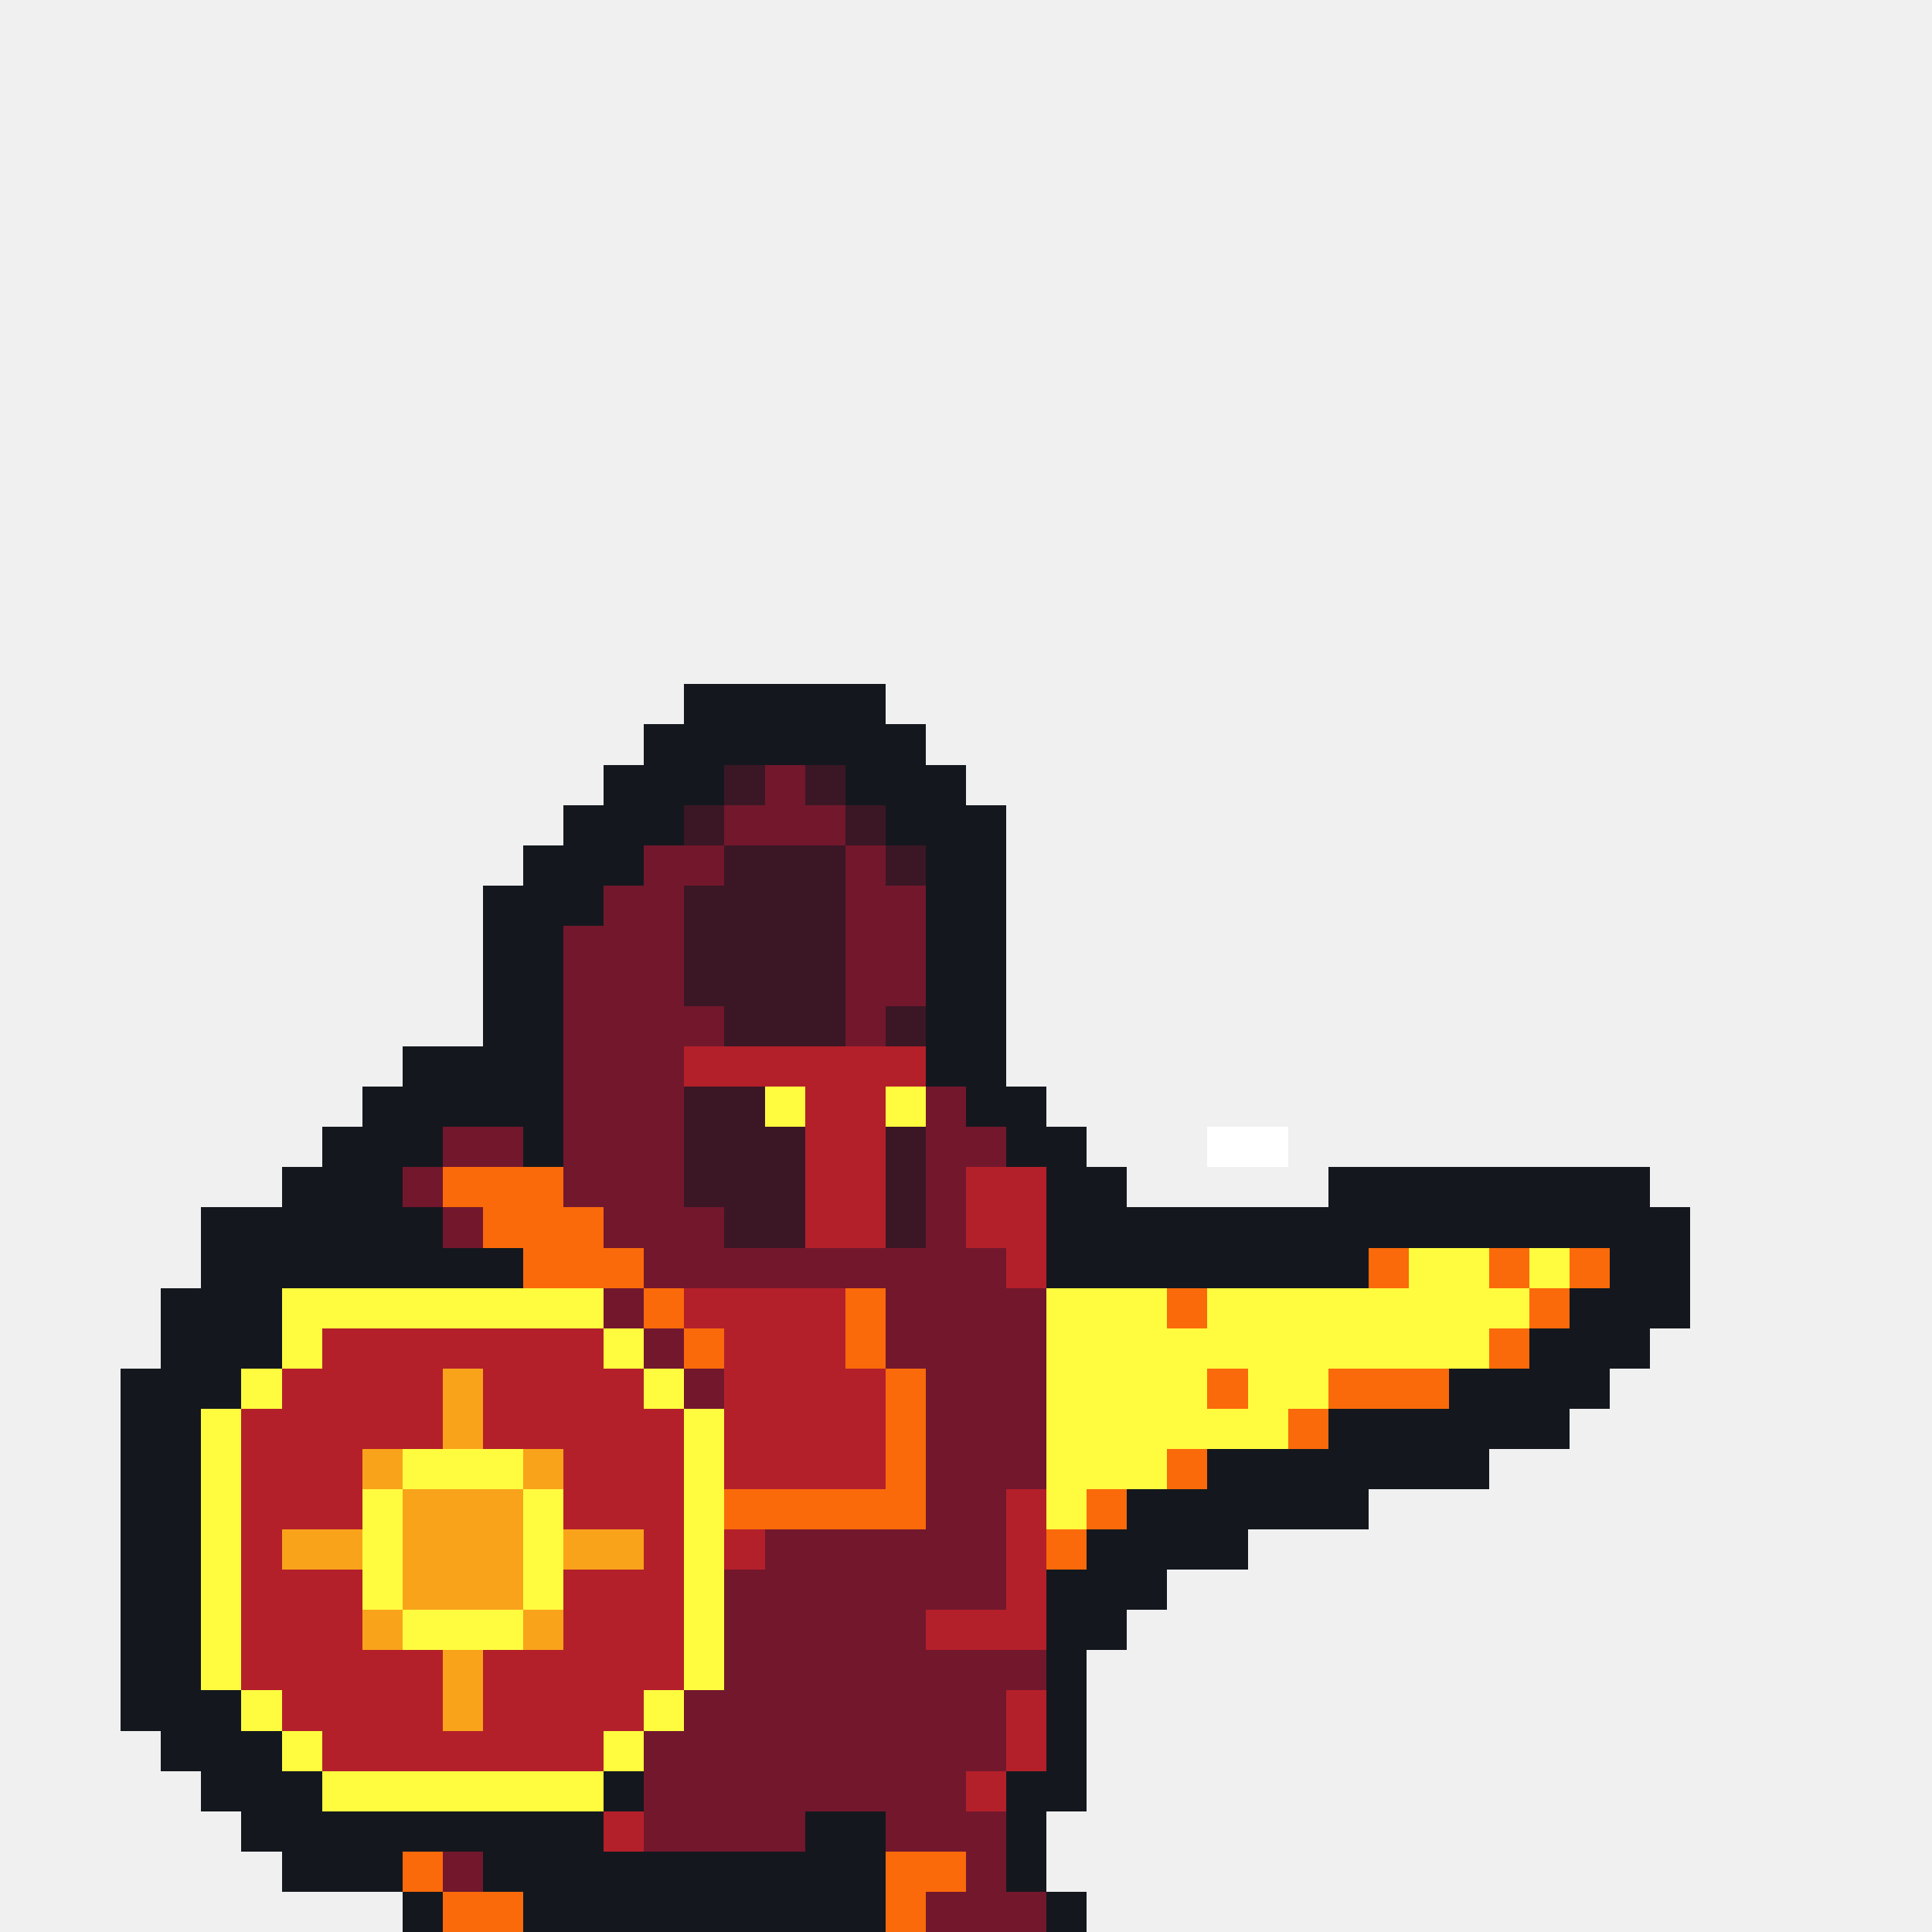
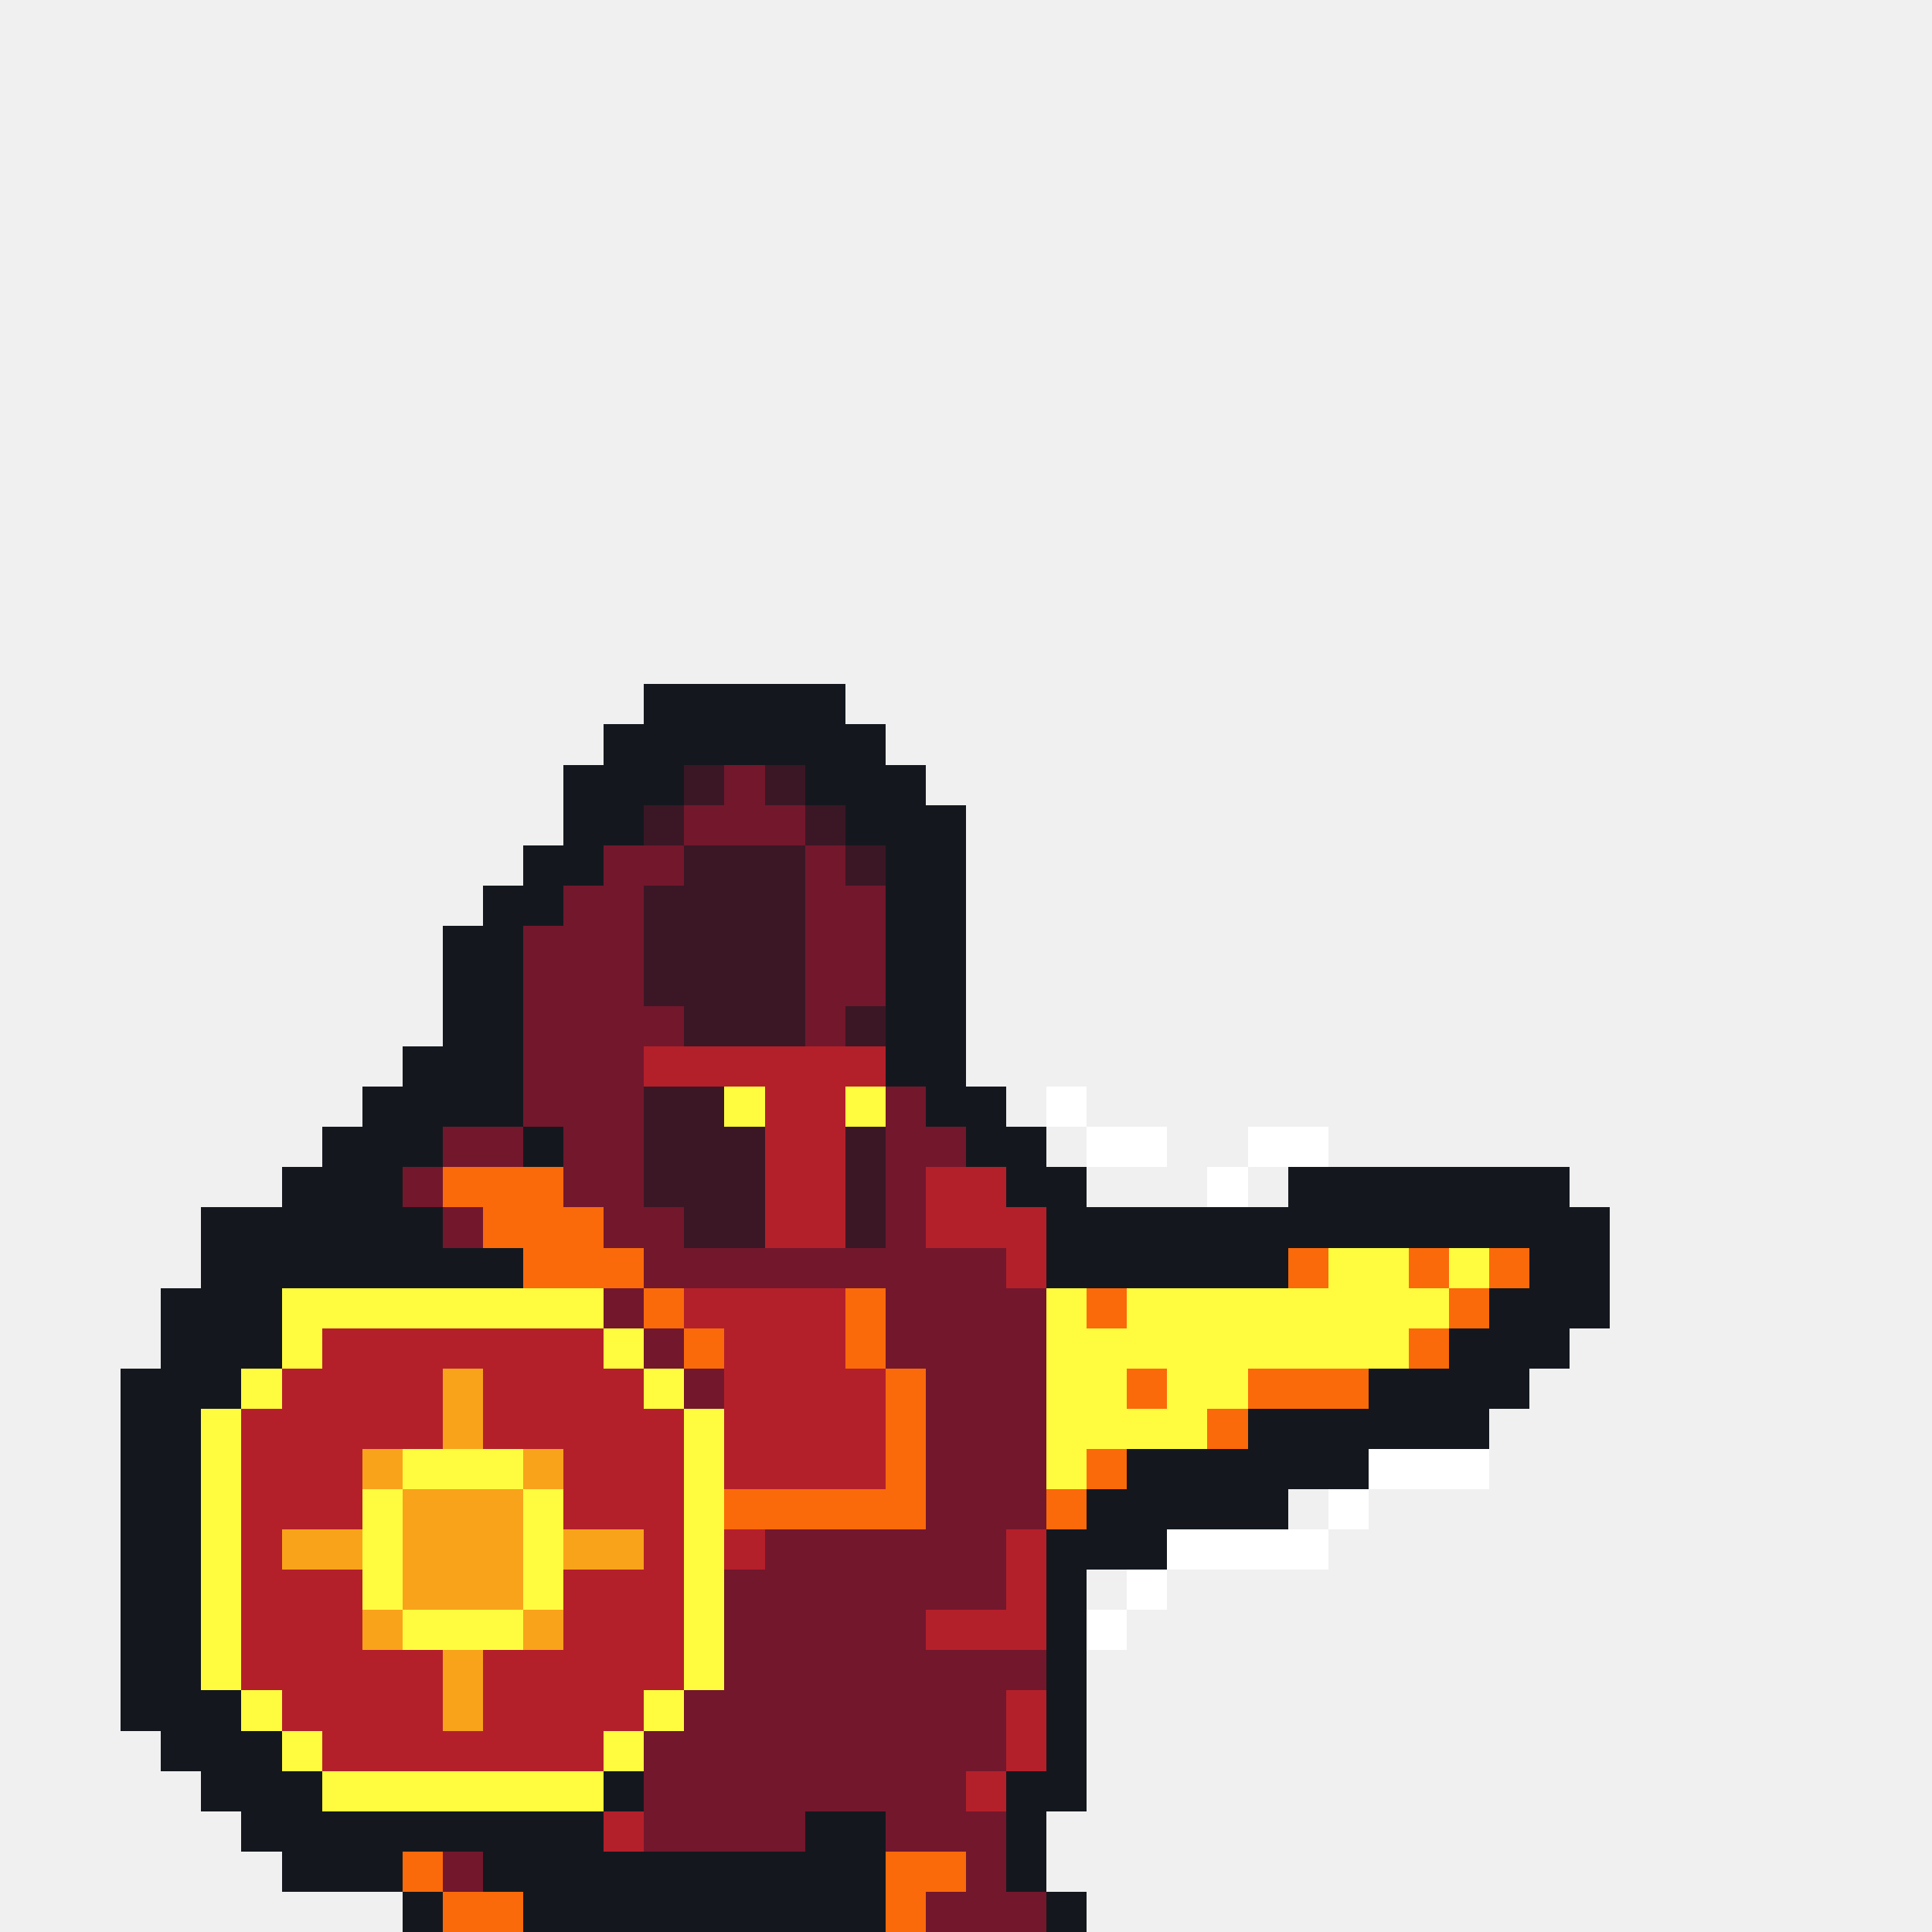
<svg xmlns="http://www.w3.org/2000/svg" version="1.1" width="48" height="48" shape-rendering="crispEdges">
-   <rect x="17" y="17" width="5" height="2" fill="#14181E" />
-   <rect x="16" y="18" width="1" height="3" fill="#14181E" />
-   <rect x="22" y="18" width="1" height="3" fill="#14181E" />
-   <rect x="15" y="19" width="1" height="3" fill="#14181E" />
-   <rect x="17" y="19" width="1" height="1" fill="#14181E" />
-   <rect x="18" y="19" width="1" height="1" fill="#3B1725" />
-   <rect x="19" y="19" width="1" height="2" fill="#73172D" />
-   <rect x="20" y="19" width="1" height="1" fill="#3B1725" />
-   <rect x="21" y="19" width="1" height="1" fill="#14181E" />
-   <rect x="23" y="19" width="1" height="8" fill="#14181E" />
-   <rect x="14" y="20" width="1" height="3" fill="#14181E" />
-   <rect x="17" y="20" width="1" height="1" fill="#3B1725" />
-   <rect x="18" y="20" width="1" height="1" fill="#73172D" />
-   <rect x="20" y="20" width="1" height="1" fill="#73172D" />
-   <rect x="21" y="20" width="1" height="1" fill="#3B1725" />
-   <rect x="24" y="20" width="1" height="8" fill="#14181E" />
-   <rect x="13" y="21" width="1" height="8" fill="#14181E" />
-   <rect x="16" y="21" width="2" height="1" fill="#73172D" />
-   <rect x="18" y="21" width="3" height="5" fill="#3B1725" />
-   <rect x="21" y="21" width="1" height="5" fill="#73172D" />
-   <rect x="22" y="21" width="1" height="1" fill="#3B1725" />
+   <rect x="16" y="17" width="5" height="2" fill="#14181E" />
+   <rect x="15" y="18" width="1" height="3" fill="#14181E" />
+   <rect x="21" y="18" width="1" height="3" fill="#14181E" />
+   <rect x="14" y="19" width="1" height="3" fill="#14181E" />
+   <rect x="16" y="19" width="1" height="1" fill="#14181E" />
+   <rect x="17" y="19" width="1" height="1" fill="#3B1725" />
+   <rect x="18" y="19" width="1" height="2" fill="#73172D" />
+   <rect x="19" y="19" width="1" height="1" fill="#3B1725" />
+   <rect x="20" y="19" width="1" height="1" fill="#14181E" />
+   <rect x="22" y="19" width="1" height="8" fill="#14181E" />
+   <rect x="16" y="20" width="1" height="1" fill="#3B1725" />
+   <rect x="17" y="20" width="1" height="1" fill="#73172D" />
+   <rect x="19" y="20" width="1" height="1" fill="#73172D" />
+   <rect x="20" y="20" width="1" height="1" fill="#3B1725" />
+   <rect x="23" y="20" width="1" height="8" fill="#14181E" />
+   <rect x="13" y="21" width="1" height="2" fill="#14181E" />
+   <rect x="15" y="21" width="2" height="1" fill="#73172D" />
+   <rect x="17" y="21" width="3" height="5" fill="#3B1725" />
+   <rect x="20" y="21" width="1" height="5" fill="#73172D" />
+   <rect x="21" y="21" width="1" height="1" fill="#3B1725" />
  <rect x="12" y="22" width="1" height="6" fill="#14181E" />
-   <rect x="15" y="22" width="2" height="9" fill="#73172D" />
-   <rect x="17" y="22" width="1" height="3" fill="#3B1725" />
-   <rect x="22" y="22" width="1" height="3" fill="#73172D" />
-   <rect x="14" y="23" width="1" height="7" fill="#73172D" />
-   <rect x="17" y="25" width="1" height="1" fill="#73172D" />
-   <rect x="22" y="25" width="1" height="1" fill="#3B1725" />
-   <rect x="10" y="26" width="2" height="2" fill="#14181E" />
-   <rect x="17" y="26" width="6" height="1" fill="#B4202A" />
+   <rect x="14" y="22" width="2" height="8" fill="#73172D" />
+   <rect x="16" y="22" width="1" height="3" fill="#3B1725" />
+   <rect x="21" y="22" width="1" height="3" fill="#73172D" />
+   <rect x="11" y="23" width="1" height="5" fill="#14181E" />
+   <rect x="13" y="23" width="1" height="5" fill="#73172D" />
+   <rect x="16" y="25" width="1" height="1" fill="#73172D" />
+   <rect x="21" y="25" width="1" height="1" fill="#3B1725" />
+   <rect x="10" y="26" width="1" height="3" fill="#14181E" />
+   <rect x="16" y="26" width="6" height="1" fill="#B4202A" />
  <rect x="9" y="27" width="1" height="5" fill="#14181E" />
-   <rect x="17" y="27" width="2" height="3" fill="#3B1725" />
-   <rect x="19" y="27" width="1" height="1" fill="#FFFC40" />
-   <rect x="20" y="27" width="2" height="4" fill="#B4202A" />
-   <rect x="22" y="27" width="1" height="1" fill="#FFFC40" />
-   <rect x="23" y="27" width="1" height="13" fill="#73172D" />
-   <rect x="25" y="27" width="1" height="2" fill="#14181E" />
+   <rect x="16" y="27" width="2" height="3" fill="#3B1725" />
+   <rect x="18" y="27" width="1" height="1" fill="#FFFC40" />
+   <rect x="19" y="27" width="2" height="4" fill="#B4202A" />
+   <rect x="21" y="27" width="1" height="1" fill="#FFFC40" />
+   <rect x="22" y="27" width="1" height="7" fill="#73172D" />
+   <rect x="24" y="27" width="1" height="2" fill="#14181E" />
+   <rect x="26" y="27" width="1" height="1" fill="#FFFFFF" />
  <rect x="8" y="28" width="1" height="4" fill="#14181E" />
-   <rect x="10" y="28" width="1" height="1" fill="#14181E" />
  <rect x="11" y="28" width="2" height="1" fill="#73172D" />
-   <rect x="19" y="28" width="1" height="3" fill="#3B1725" />
-   <rect x="22" y="28" width="1" height="3" fill="#3B1725" />
-   <rect x="24" y="28" width="1" height="1" fill="#73172D" />
-   <rect x="26" y="28" width="1" height="4" fill="#14181E" />
-   <rect x="30" y="28" width="2" height="1" fill="#FFFFFF" />
+   <rect x="13" y="28" width="1" height="1" fill="#14181E" />
+   <rect x="18" y="28" width="1" height="3" fill="#3B1725" />
+   <rect x="21" y="28" width="1" height="3" fill="#3B1725" />
+   <rect x="23" y="28" width="1" height="1" fill="#73172D" />
+   <rect x="25" y="28" width="1" height="2" fill="#14181E" />
+   <rect x="27" y="28" width="2" height="1" fill="#FFFFFF" />
+   <rect x="31" y="28" width="2" height="1" fill="#FFFFFF" />
  <rect x="7" y="29" width="1" height="3" fill="#14181E" />
  <rect x="10" y="29" width="1" height="1" fill="#73172D" />
  <rect x="11" y="29" width="3" height="1" fill="#FA6A0A" />
-   <rect x="24" y="29" width="2" height="2" fill="#B4202A" />
-   <rect x="27" y="29" width="1" height="3" fill="#14181E" />
-   <rect x="33" y="29" width="8" height="2" fill="#14181E" />
+   <rect x="23" y="29" width="2" height="2" fill="#B4202A" />
+   <rect x="26" y="29" width="1" height="3" fill="#14181E" />
+   <rect x="30" y="29" width="1" height="1" fill="#FFFFFF" />
+   <rect x="32" y="29" width="7" height="2" fill="#14181E" />
  <rect x="5" y="30" width="2" height="4" fill="#14181E" />
  <rect x="10" y="30" width="1" height="2" fill="#14181E" />
  <rect x="11" y="30" width="1" height="1" fill="#73172D" />
  <rect x="12" y="30" width="3" height="1" fill="#FA6A0A" />
-   <rect x="17" y="30" width="1" height="2" fill="#73172D" />
-   <rect x="18" y="30" width="1" height="1" fill="#3B1725" />
-   <rect x="28" y="30" width="5" height="2" fill="#14181E" />
-   <rect x="41" y="30" width="1" height="3" fill="#14181E" />
+   <rect x="15" y="30" width="2" height="1" fill="#73172D" />
+   <rect x="17" y="30" width="1" height="1" fill="#3B1725" />
+   <rect x="25" y="30" width="1" height="2" fill="#B4202A" />
+   <rect x="27" y="30" width="5" height="2" fill="#14181E" />
+   <rect x="39" y="30" width="1" height="3" fill="#14181E" />
  <rect x="11" y="31" width="2" height="1" fill="#14181E" />
  <rect x="13" y="31" width="3" height="1" fill="#FA6A0A" />
-   <rect x="16" y="31" width="1" height="1" fill="#73172D" />
-   <rect x="18" y="31" width="5" height="1" fill="#73172D" />
-   <rect x="24" y="31" width="1" height="9" fill="#73172D" />
-   <rect x="25" y="31" width="1" height="1" fill="#B4202A" />
-   <rect x="33" y="31" width="1" height="1" fill="#14181E" />
-   <rect x="34" y="31" width="1" height="1" fill="#FA6A0A" />
-   <rect x="35" y="31" width="2" height="3" fill="#FFFC40" />
+   <rect x="16" y="31" width="6" height="1" fill="#73172D" />
+   <rect x="23" y="31" width="2" height="9" fill="#73172D" />
+   <rect x="32" y="31" width="1" height="1" fill="#FA6A0A" />
+   <rect x="33" y="31" width="2" height="3" fill="#FFFC40" />
+   <rect x="35" y="31" width="1" height="1" fill="#FA6A0A" />
+   <rect x="36" y="31" width="1" height="1" fill="#FFFC40" />
  <rect x="37" y="31" width="1" height="1" fill="#FA6A0A" />
-   <rect x="38" y="31" width="1" height="1" fill="#FFFC40" />
-   <rect x="39" y="31" width="1" height="1" fill="#FA6A0A" />
-   <rect x="40" y="31" width="1" height="3" fill="#14181E" />
+   <rect x="38" y="31" width="1" height="3" fill="#14181E" />
  <rect x="4" y="32" width="1" height="12" fill="#14181E" />
  <rect x="7" y="32" width="8" height="1" fill="#FFFC40" />
  <rect x="15" y="32" width="1" height="1" fill="#73172D" />
  <rect x="16" y="32" width="1" height="1" fill="#FA6A0A" />
  <rect x="17" y="32" width="4" height="1" fill="#B4202A" />
  <rect x="21" y="32" width="1" height="2" fill="#FA6A0A" />
-   <rect x="22" y="32" width="1" height="2" fill="#73172D" />
-   <rect x="25" y="32" width="1" height="5" fill="#73172D" />
-   <rect x="26" y="32" width="3" height="5" fill="#FFFC40" />
-   <rect x="29" y="32" width="1" height="1" fill="#FA6A0A" />
-   <rect x="30" y="32" width="5" height="2" fill="#FFFC40" />
-   <rect x="37" y="32" width="1" height="1" fill="#FFFC40" />
-   <rect x="38" y="32" width="1" height="1" fill="#FA6A0A" />
-   <rect x="39" y="32" width="1" height="3" fill="#14181E" />
+   <rect x="25" y="32" width="1" height="6" fill="#73172D" />
+   <rect x="26" y="32" width="1" height="5" fill="#FFFC40" />
+   <rect x="27" y="32" width="1" height="1" fill="#FA6A0A" />
+   <rect x="28" y="32" width="5" height="2" fill="#FFFC40" />
+   <rect x="35" y="32" width="1" height="1" fill="#FFFC40" />
+   <rect x="36" y="32" width="1" height="1" fill="#FA6A0A" />
+   <rect x="37" y="32" width="1" height="3" fill="#14181E" />
  <rect x="7" y="33" width="1" height="1" fill="#FFFC40" />
  <rect x="8" y="33" width="7" height="1" fill="#B4202A" />
  <rect x="15" y="33" width="1" height="1" fill="#FFFC40" />
  <rect x="16" y="33" width="1" height="1" fill="#73172D" />
  <rect x="17" y="33" width="1" height="1" fill="#FA6A0A" />
  <rect x="18" y="33" width="3" height="4" fill="#B4202A" />
-   <rect x="29" y="33" width="1" height="3" fill="#FFFC40" />
-   <rect x="37" y="33" width="1" height="1" fill="#FA6A0A" />
-   <rect x="38" y="33" width="1" height="3" fill="#14181E" />
+   <rect x="27" y="33" width="1" height="3" fill="#FFFC40" />
+   <rect x="35" y="33" width="1" height="1" fill="#FA6A0A" />
+   <rect x="36" y="33" width="1" height="3" fill="#14181E" />
  <rect x="3" y="34" width="1" height="9" fill="#14181E" />
  <rect x="5" y="34" width="1" height="1" fill="#14181E" />
  <rect x="6" y="34" width="1" height="1" fill="#FFFC40" />
  <rect x="7" y="34" width="4" height="2" fill="#B4202A" />
  <rect x="11" y="34" width="1" height="2" fill="#F9A31B" />
  <rect x="12" y="34" width="4" height="2" fill="#B4202A" />
  <rect x="16" y="34" width="1" height="1" fill="#FFFC40" />
  <rect x="17" y="34" width="1" height="1" fill="#73172D" />
  <rect x="21" y="34" width="1" height="3" fill="#B4202A" />
  <rect x="22" y="34" width="1" height="4" fill="#FA6A0A" />
-   <rect x="30" y="34" width="1" height="1" fill="#FA6A0A" />
-   <rect x="31" y="34" width="2" height="1" fill="#FFFC40" />
-   <rect x="33" y="34" width="3" height="1" fill="#FA6A0A" />
-   <rect x="36" y="34" width="2" height="2" fill="#14181E" />
+   <rect x="28" y="34" width="1" height="1" fill="#FA6A0A" />
+   <rect x="29" y="34" width="2" height="1" fill="#FFFC40" />
+   <rect x="31" y="34" width="3" height="1" fill="#FA6A0A" />
+   <rect x="34" y="34" width="2" height="2" fill="#14181E" />
  <rect x="5" y="35" width="1" height="7" fill="#FFFC40" />
  <rect x="6" y="35" width="1" height="7" fill="#B4202A" />
  <rect x="16" y="35" width="1" height="7" fill="#B4202A" />
  <rect x="17" y="35" width="1" height="7" fill="#FFFC40" />
-   <rect x="30" y="35" width="2" height="1" fill="#FFFC40" />
-   <rect x="32" y="35" width="1" height="1" fill="#FA6A0A" />
-   <rect x="33" y="35" width="3" height="2" fill="#14181E" />
+   <rect x="28" y="35" width="2" height="1" fill="#FFFC40" />
+   <rect x="30" y="35" width="1" height="1" fill="#FA6A0A" />
+   <rect x="31" y="35" width="3" height="2" fill="#14181E" />
  <rect x="7" y="36" width="2" height="2" fill="#B4202A" />
  <rect x="9" y="36" width="1" height="1" fill="#F9A31B" />
  <rect x="10" y="36" width="3" height="1" fill="#FFFC40" />
  <rect x="13" y="36" width="1" height="1" fill="#F9A31B" />
  <rect x="14" y="36" width="2" height="2" fill="#B4202A" />
-   <rect x="29" y="36" width="1" height="1" fill="#FA6A0A" />
-   <rect x="30" y="36" width="3" height="2" fill="#14181E" />
-   <rect x="36" y="36" width="1" height="1" fill="#14181E" />
+   <rect x="27" y="36" width="1" height="1" fill="#FA6A0A" />
+   <rect x="28" y="36" width="3" height="2" fill="#14181E" />
+   <rect x="34" y="36" width="3" height="1" fill="#FFFFFF" />
  <rect x="9" y="37" width="1" height="3" fill="#FFFC40" />
  <rect x="10" y="37" width="3" height="3" fill="#F9A31B" />
  <rect x="13" y="37" width="1" height="3" fill="#FFFC40" />
  <rect x="18" y="37" width="4" height="1" fill="#FA6A0A" />
-   <rect x="25" y="37" width="1" height="4" fill="#B4202A" />
-   <rect x="26" y="37" width="1" height="1" fill="#FFFC40" />
-   <rect x="27" y="37" width="1" height="1" fill="#FA6A0A" />
-   <rect x="28" y="37" width="2" height="2" fill="#14181E" />
-   <rect x="33" y="37" width="1" height="1" fill="#14181E" />
+   <rect x="26" y="37" width="1" height="1" fill="#FA6A0A" />
+   <rect x="27" y="37" width="1" height="2" fill="#14181E" />
+   <rect x="31" y="37" width="1" height="1" fill="#14181E" />
+   <rect x="33" y="37" width="1" height="1" fill="#FFFFFF" />
  <rect x="7" y="38" width="2" height="1" fill="#F9A31B" />
  <rect x="14" y="38" width="2" height="1" fill="#F9A31B" />
  <rect x="18" y="38" width="1" height="1" fill="#B4202A" />
  <rect x="19" y="38" width="4" height="7" fill="#73172D" />
-   <rect x="26" y="38" width="1" height="1" fill="#FA6A0A" />
-   <rect x="27" y="38" width="1" height="3" fill="#14181E" />
-   <rect x="30" y="38" width="1" height="1" fill="#14181E" />
+   <rect x="25" y="38" width="1" height="3" fill="#B4202A" />
+   <rect x="26" y="38" width="1" height="7" fill="#14181E" />
+   <rect x="28" y="38" width="1" height="1" fill="#14181E" />
+   <rect x="29" y="38" width="4" height="1" fill="#FFFFFF" />
  <rect x="7" y="39" width="2" height="4" fill="#B4202A" />
  <rect x="14" y="39" width="2" height="4" fill="#B4202A" />
  <rect x="18" y="39" width="1" height="7" fill="#73172D" />
-   <rect x="26" y="39" width="1" height="6" fill="#14181E" />
-   <rect x="28" y="39" width="1" height="1" fill="#14181E" />
+   <rect x="28" y="39" width="1" height="1" fill="#FFFFFF" />
  <rect x="9" y="40" width="1" height="1" fill="#F9A31B" />
  <rect x="10" y="40" width="3" height="1" fill="#FFFC40" />
  <rect x="13" y="40" width="1" height="1" fill="#F9A31B" />
  <rect x="23" y="40" width="2" height="1" fill="#B4202A" />
+   <rect x="27" y="40" width="1" height="1" fill="#FFFFFF" />
  <rect x="9" y="41" width="2" height="3" fill="#B4202A" />
  <rect x="11" y="41" width="1" height="2" fill="#F9A31B" />
  <rect x="12" y="41" width="2" height="3" fill="#B4202A" />
  <rect x="23" y="41" width="3" height="1" fill="#73172D" />
  <rect x="5" y="42" width="1" height="3" fill="#14181E" />
  <rect x="6" y="42" width="1" height="1" fill="#FFFC40" />
  <rect x="16" y="42" width="1" height="1" fill="#FFFC40" />
  <rect x="17" y="42" width="1" height="4" fill="#73172D" />
  <rect x="23" y="42" width="2" height="2" fill="#73172D" />
  <rect x="25" y="42" width="1" height="2" fill="#B4202A" />
  <rect x="6" y="43" width="1" height="3" fill="#14181E" />
  <rect x="7" y="43" width="1" height="1" fill="#FFFC40" />
  <rect x="8" y="43" width="1" height="1" fill="#B4202A" />
  <rect x="11" y="43" width="1" height="1" fill="#B4202A" />
  <rect x="14" y="43" width="1" height="1" fill="#B4202A" />
  <rect x="15" y="43" width="1" height="1" fill="#FFFC40" />
  <rect x="16" y="43" width="1" height="3" fill="#73172D" />
  <rect x="7" y="44" width="1" height="3" fill="#14181E" />
  <rect x="8" y="44" width="7" height="1" fill="#FFFC40" />
  <rect x="15" y="44" width="1" height="1" fill="#14181E" />
  <rect x="23" y="44" width="1" height="2" fill="#73172D" />
  <rect x="24" y="44" width="1" height="1" fill="#B4202A" />
  <rect x="25" y="44" width="1" height="3" fill="#14181E" />
  <rect x="8" y="45" width="7" height="1" fill="#14181E" />
  <rect x="15" y="45" width="1" height="1" fill="#B4202A" />
  <rect x="19" y="45" width="1" height="1" fill="#73172D" />
  <rect x="20" y="45" width="2" height="3" fill="#14181E" />
  <rect x="22" y="45" width="1" height="1" fill="#73172D" />
  <rect x="24" y="45" width="1" height="3" fill="#73172D" />
  <rect x="8" y="46" width="2" height="1" fill="#14181E" />
  <rect x="10" y="46" width="1" height="1" fill="#FA6A0A" />
  <rect x="11" y="46" width="1" height="1" fill="#73172D" />
  <rect x="12" y="46" width="8" height="1" fill="#14181E" />
  <rect x="22" y="46" width="2" height="1" fill="#FA6A0A" />
  <rect x="10" y="47" width="1" height="1" fill="#14181E" />
  <rect x="11" y="47" width="2" height="1" fill="#FA6A0A" />
  <rect x="13" y="47" width="7" height="1" fill="#14181E" />
  <rect x="22" y="47" width="1" height="1" fill="#FA6A0A" />
  <rect x="23" y="47" width="1" height="1" fill="#73172D" />
  <rect x="25" y="47" width="1" height="1" fill="#73172D" />
  <rect x="26" y="47" width="1" height="1" fill="#14181E" />
</svg>
